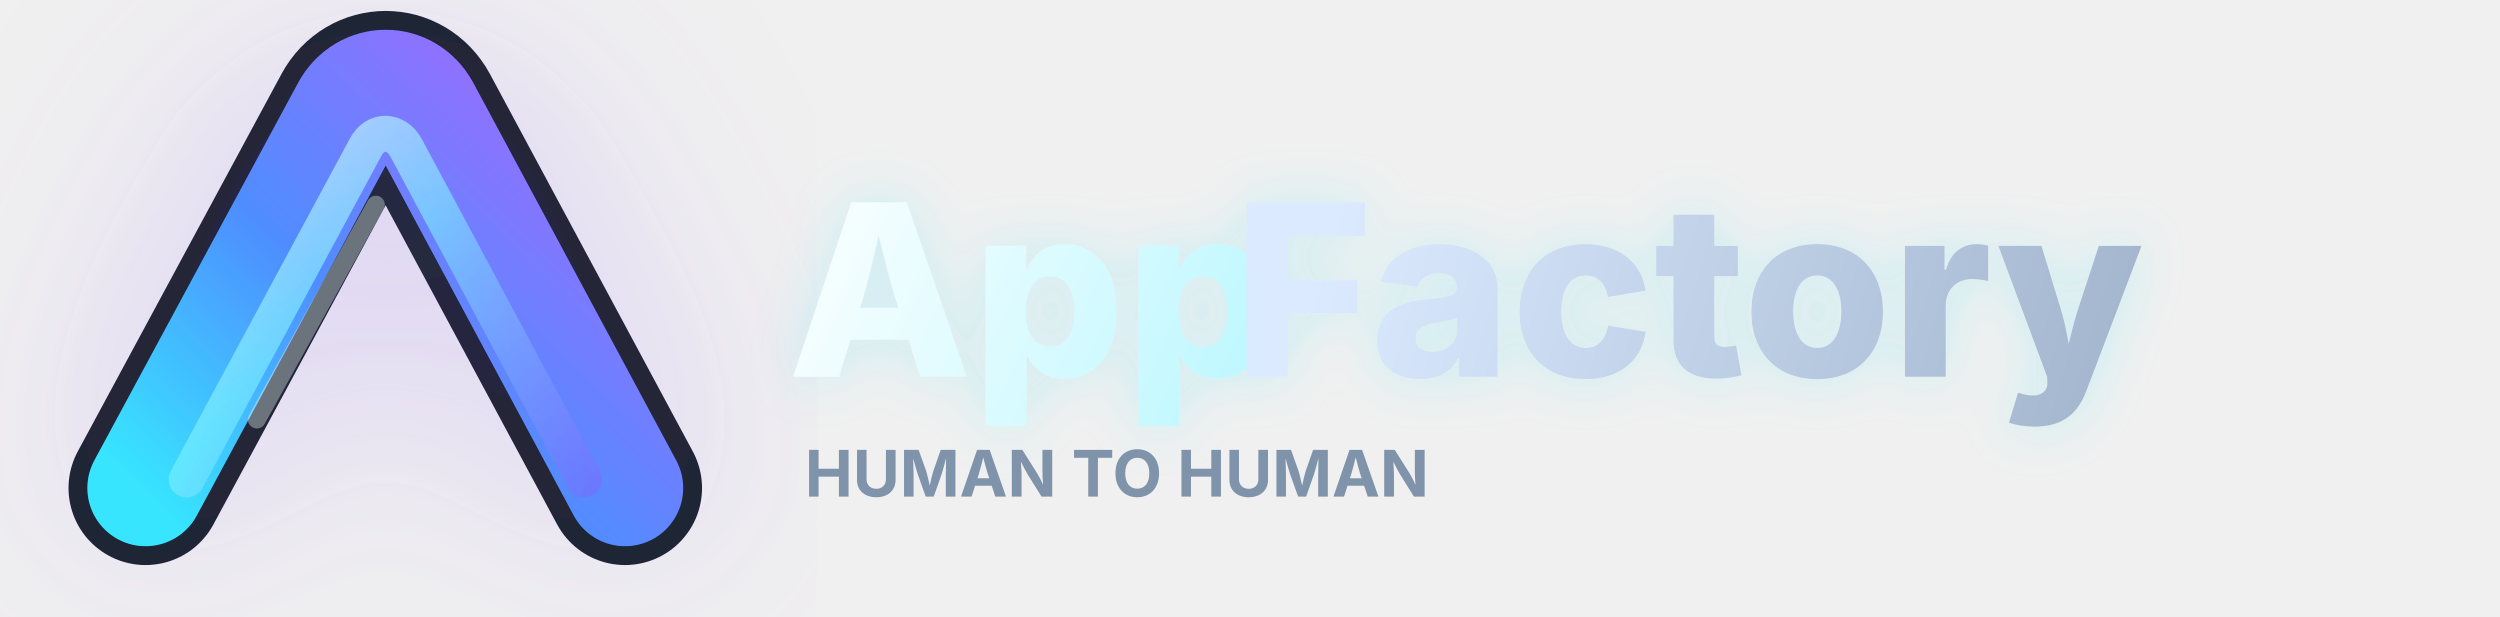
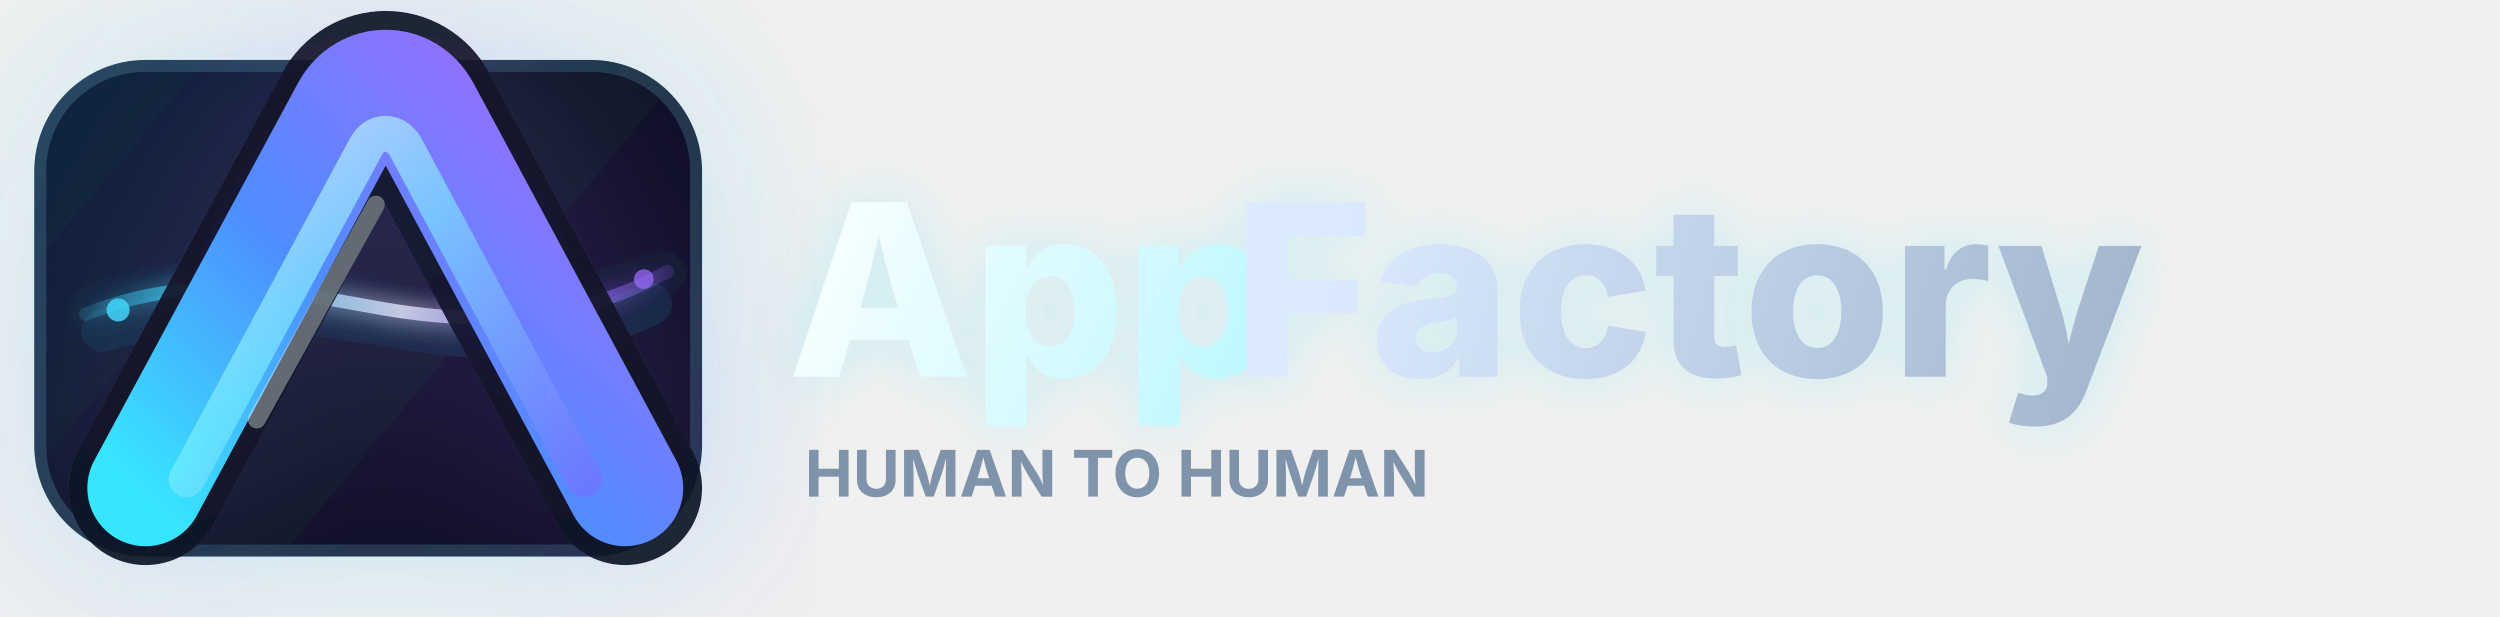
<svg xmlns="http://www.w3.org/2000/svg" viewBox="0 0 292 72" role="img" aria-labelledby="logo-title logo-desc">
  <defs>
    <linearGradient id="symbol-face" x1="17" y1="58" x2="64" y2="10" gradientUnits="userSpaceOnUse">
      <stop offset="0" stop-color="#37e5ff" />
      <stop offset="0.48" stop-color="#4f8dff" />
      <stop offset="1" stop-color="#9a6cff" />
    </linearGradient>
    <linearGradient id="symbol-rim" x1="24" y1="12" x2="70" y2="60" gradientUnits="userSpaceOnUse">
      <stop offset="0" stop-color="#ffffff" stop-opacity="0.95" />
      <stop offset="0.42" stop-color="#7ff4ff" stop-opacity="0.82" />
      <stop offset="1" stop-color="#7f5cff" stop-opacity="0.64" />
    </linearGradient>
    <linearGradient id="app-text" x1="92" y1="18" x2="166" y2="53" gradientUnits="userSpaceOnUse">
      <stop offset="0" stop-color="#ffffff" />
      <stop offset="1" stop-color="#a6f5ff" />
    </linearGradient>
    <linearGradient id="factory-text" x1="158" y1="18" x2="278" y2="54" gradientUnits="userSpaceOnUse">
      <stop offset="0" stop-color="#dbeaff" />
      <stop offset="1" stop-color="#8fa4bd" />
    </linearGradient>
+     <linearGradient id="icon-bg" x1="8" y1="8" x2="78" y2="66" gradientUnits="userSpaceOnUse">
+       <stop offset="0" stop-color="#10243c" />
+       <stop offset="0.48" stop-color="#071321" />
+       <stop offset="1" stop-color="#0b0d24" />
+     </linearGradient>
+     <linearGradient id="beam" x1="7" y1="33" x2="81" y2="39" gradientUnits="userSpaceOnUse">
+       <stop offset="0" stop-color="#37e5ff" stop-opacity="0" />
+       <stop offset="0.18" stop-color="#37e5ff" stop-opacity="0.74" />
+       <stop offset="0.54" stop-color="#ffffff" stop-opacity="0.95" />
+       <stop offset="0.82" stop-color="#9a6cff" stop-opacity="0.78" />
+       <stop offset="1" stop-color="#9a6cff" stop-opacity="0" />
+     </linearGradient>
+     <filter id="icon-shadow" x="-25%" y="-30%" width="150%" height="165%">
+       <feDropShadow dx="0" dy="10" stdDeviation="8" flood-color="#010611" flood-opacity="0.72" />
+       <feDropShadow dx="0" dy="0" stdDeviation="9" flood-color="#37e5ff" flood-opacity="0.22" />
+     </filter>
+     <filter id="beam-glow" x="-30%" y="-180%" width="160%" height="460%">
+       <feGaussianBlur stdDeviation="1.4" result="blur" />
+       <feMerge>
+         <feMergeNode in="blur" />
+         <feMergeNode in="SourceGraphic" />
+       </feMerge>
+     </filter>
    <filter id="symbol-depth" x="-40%" y="-45%" width="180%" height="190%" color-interpolation-filters="sRGB">
      <feDropShadow dx="0" dy="12" stdDeviation="8" flood-color="#020711" flood-opacity="0.72" />
      <feDropShadow dx="0" dy="0" stdDeviation="8" flood-color="#37e5ff" flood-opacity="0.42" />
      <feDropShadow dx="0" dy="0" stdDeviation="14" flood-color="#9a6cff" flood-opacity="0.28" />
    </filter>
    <filter id="text-glow" x="-8%" y="-35%" width="116%" height="170%">
      <feDropShadow dx="0" dy="0" stdDeviation="3" flood-color="#37e5ff" flood-opacity="0.18" />
    </filter>
  </defs>
+   <style>
+     .connection-beam {
+       animation: beam-drift 5.2s ease-in-out infinite;
+       transform-origin: 44px 36px;
+     }
+ 
+     @keyframes beam-drift {
+       0%, 100% { opacity: 0.5; transform: translateX(-1.2px); }
+       50% { opacity: 0.95; transform: translateX(1.8px); }
+     }
+ 
+     @media (prefers-reduced-motion: reduce) {
+       .connection-beam { animation: none; }
+     }
+   </style>
+   <g filter="url(#icon-shadow)">
+     <rect x="4" y="7" width="78" height="58" rx="13" fill="url(#icon-bg)" />
+     <rect x="4.7" y="7.7" width="76.6" height="56.6" rx="12.2" fill="none" stroke="#8bdfff" stroke-opacity="0.18" stroke-width="1.4" />
+     <path d="M10 36.7 C23 31.5 34 34.2 45 36.1 C58 38.3 68.5 37 78 31.7" fill="none" stroke="url(#beam)" stroke-width="1.55" stroke-linecap="round" opacity="0.86" filter="url(#beam-glow)" class="connection-beam" />
+     <path d="M12 38.6 C26 34.5 36.8 36.6 47.5 38.4 C58.8 40.3 68.2 39.2 76 35.5" fill="none" stroke="#37e5ff" stroke-width="5" stroke-linecap="round" opacity="0.08" class="connection-beam" />
+     <circle cx="13.8" cy="36.2" r="1.35" fill="#37e5ff" opacity="0.82" />
+     <circle cx="75.2" cy="32.6" r="1.15" fill="#9a6cff" opacity="0.72" />
+   </g>
  <g filter="url(#symbol-depth)">
    <path d="M17 57 L40.8 12.9 C42.7 9.4 47.4 9.4 49.3 12.9 L73 57" fill="none" stroke="#071321" stroke-width="18" stroke-linecap="round" stroke-linejoin="round" opacity="0.92" />
    <path d="M17 57 L40.8 12.9 C42.7 9.4 47.4 9.4 49.3 12.9 L73 57" fill="none" stroke="url(#symbol-face)" stroke-width="13.6" stroke-linecap="round" stroke-linejoin="round" />
    <path d="M21.8 56 L42.7 17.2 C43.8 15.1 46.2 15.1 47.4 17.2 L68.2 56" fill="none" stroke="url(#symbol-rim)" stroke-width="4.2" stroke-linecap="round" stroke-linejoin="round" opacity="0.72" />
    <path d="M30 49 L43.9 23.9" fill="none" stroke="#ffffff" stroke-width="2.1" stroke-linecap="round" opacity="0.36" />
  </g>
  <g filter="url(#text-glow)" font-family="Inter, Segoe UI, Arial, sans-serif" font-size="28" font-weight="780" letter-spacing="0">
    <text x="92" y="44" fill="url(#app-text)">App</text>
    <text x="144" y="44" fill="url(#factory-text)">Factory</text>
  </g>
  <text x="94" y="58" fill="#7f93aa" font-family="Inter, Segoe UI, Arial, sans-serif" font-size="7.5" font-weight="700" letter-spacing="0">HUMAN TO HUMAN</text>
</svg>
